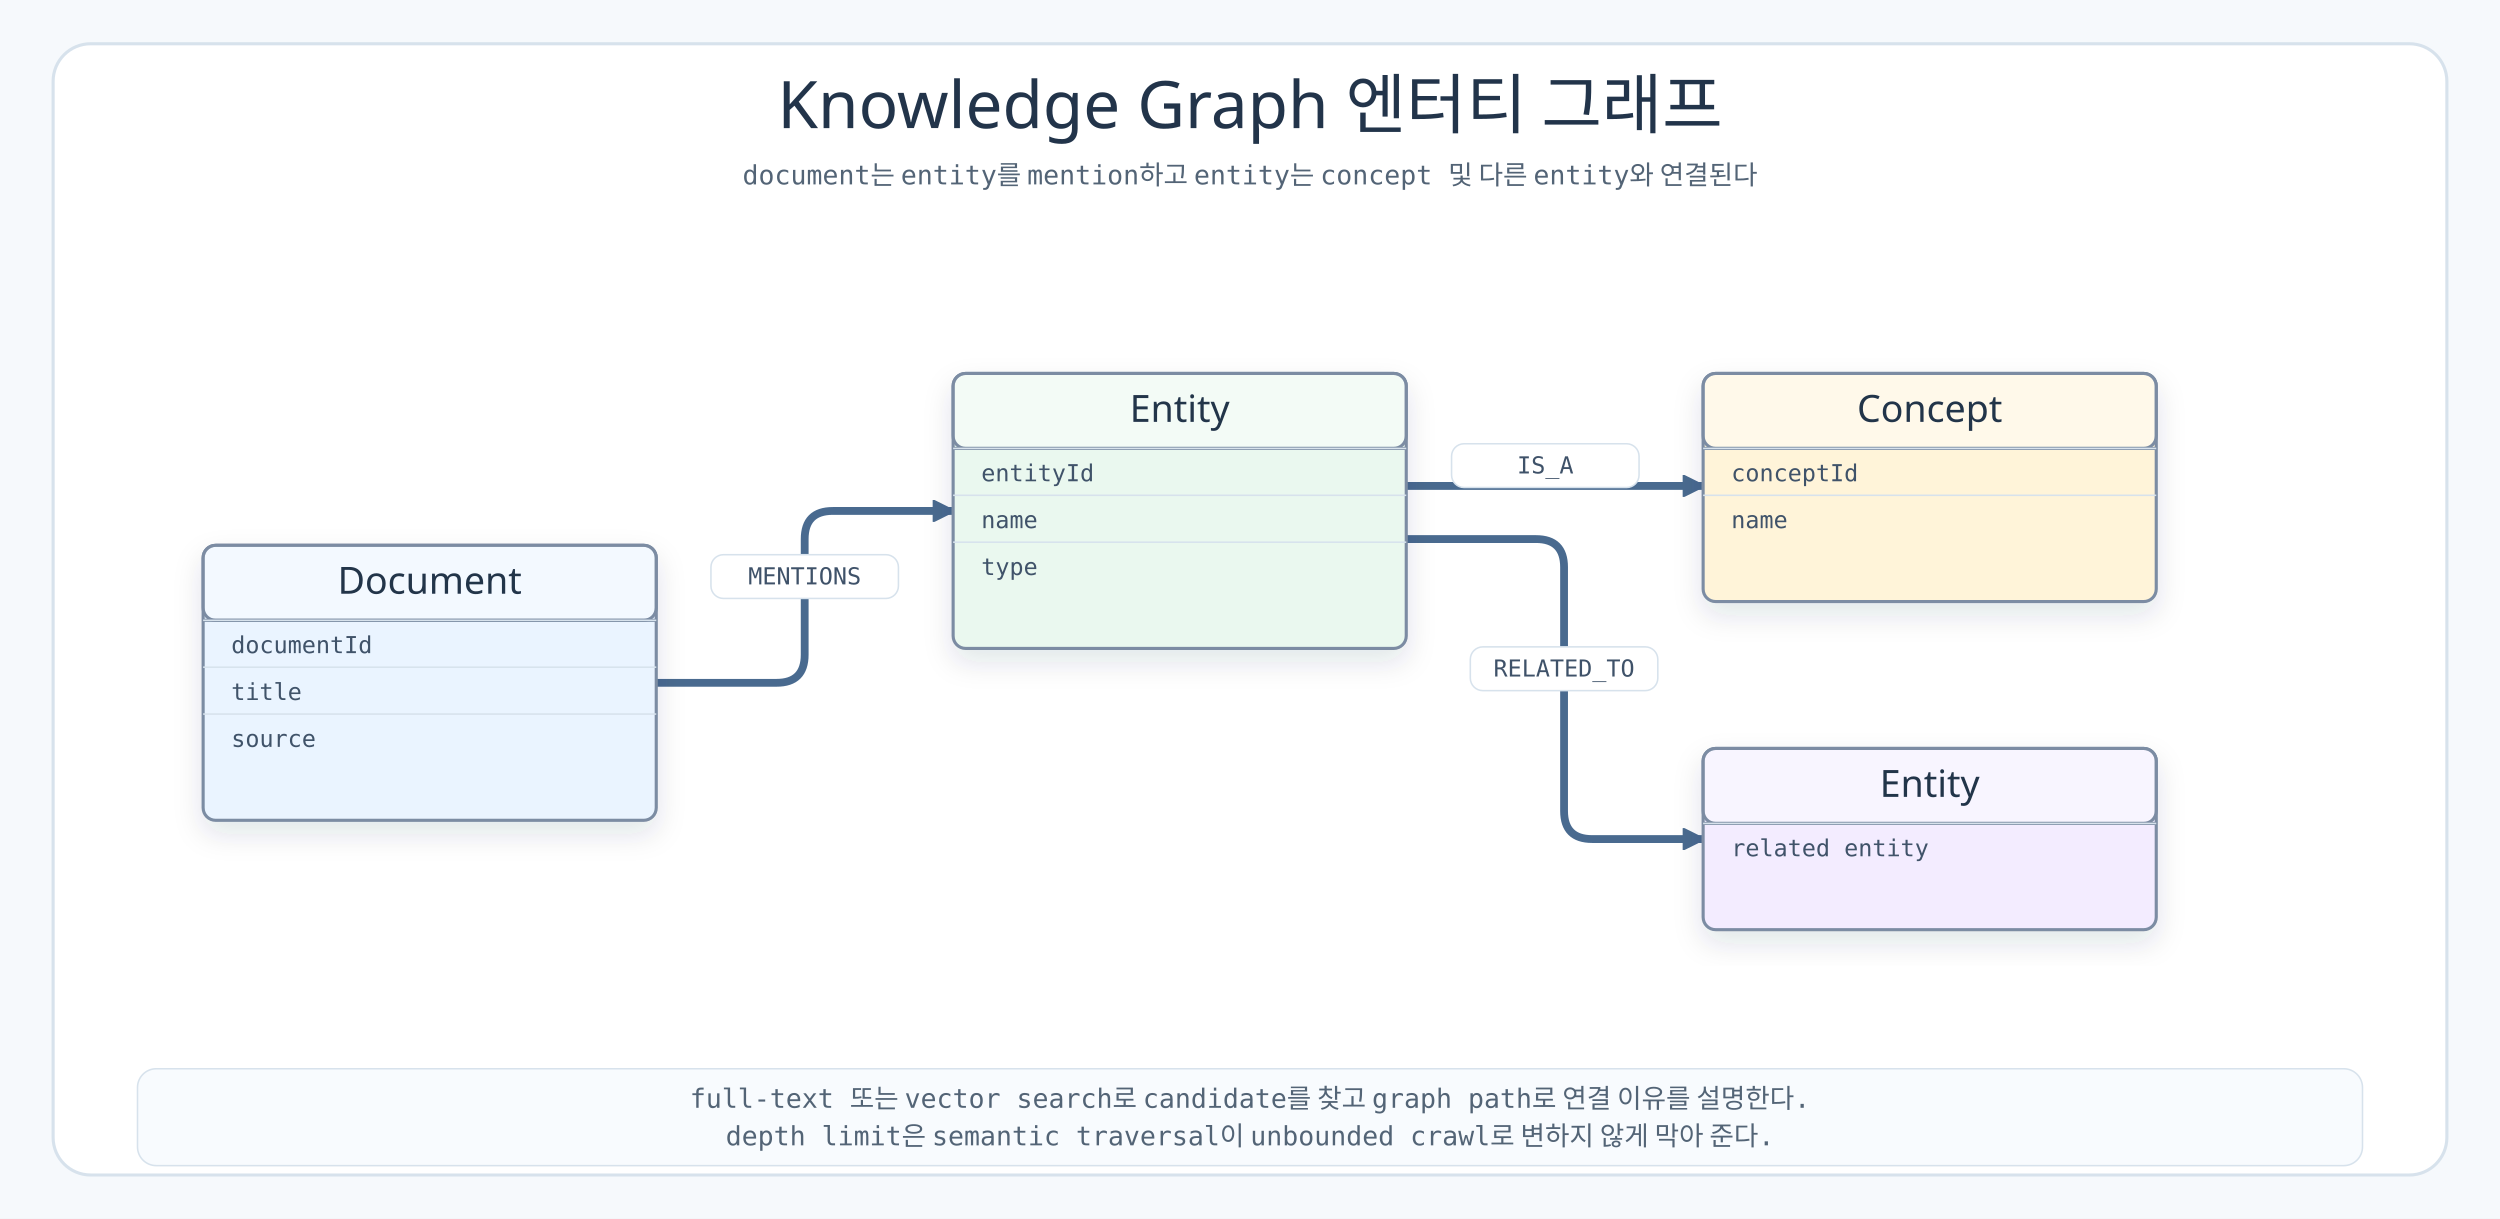
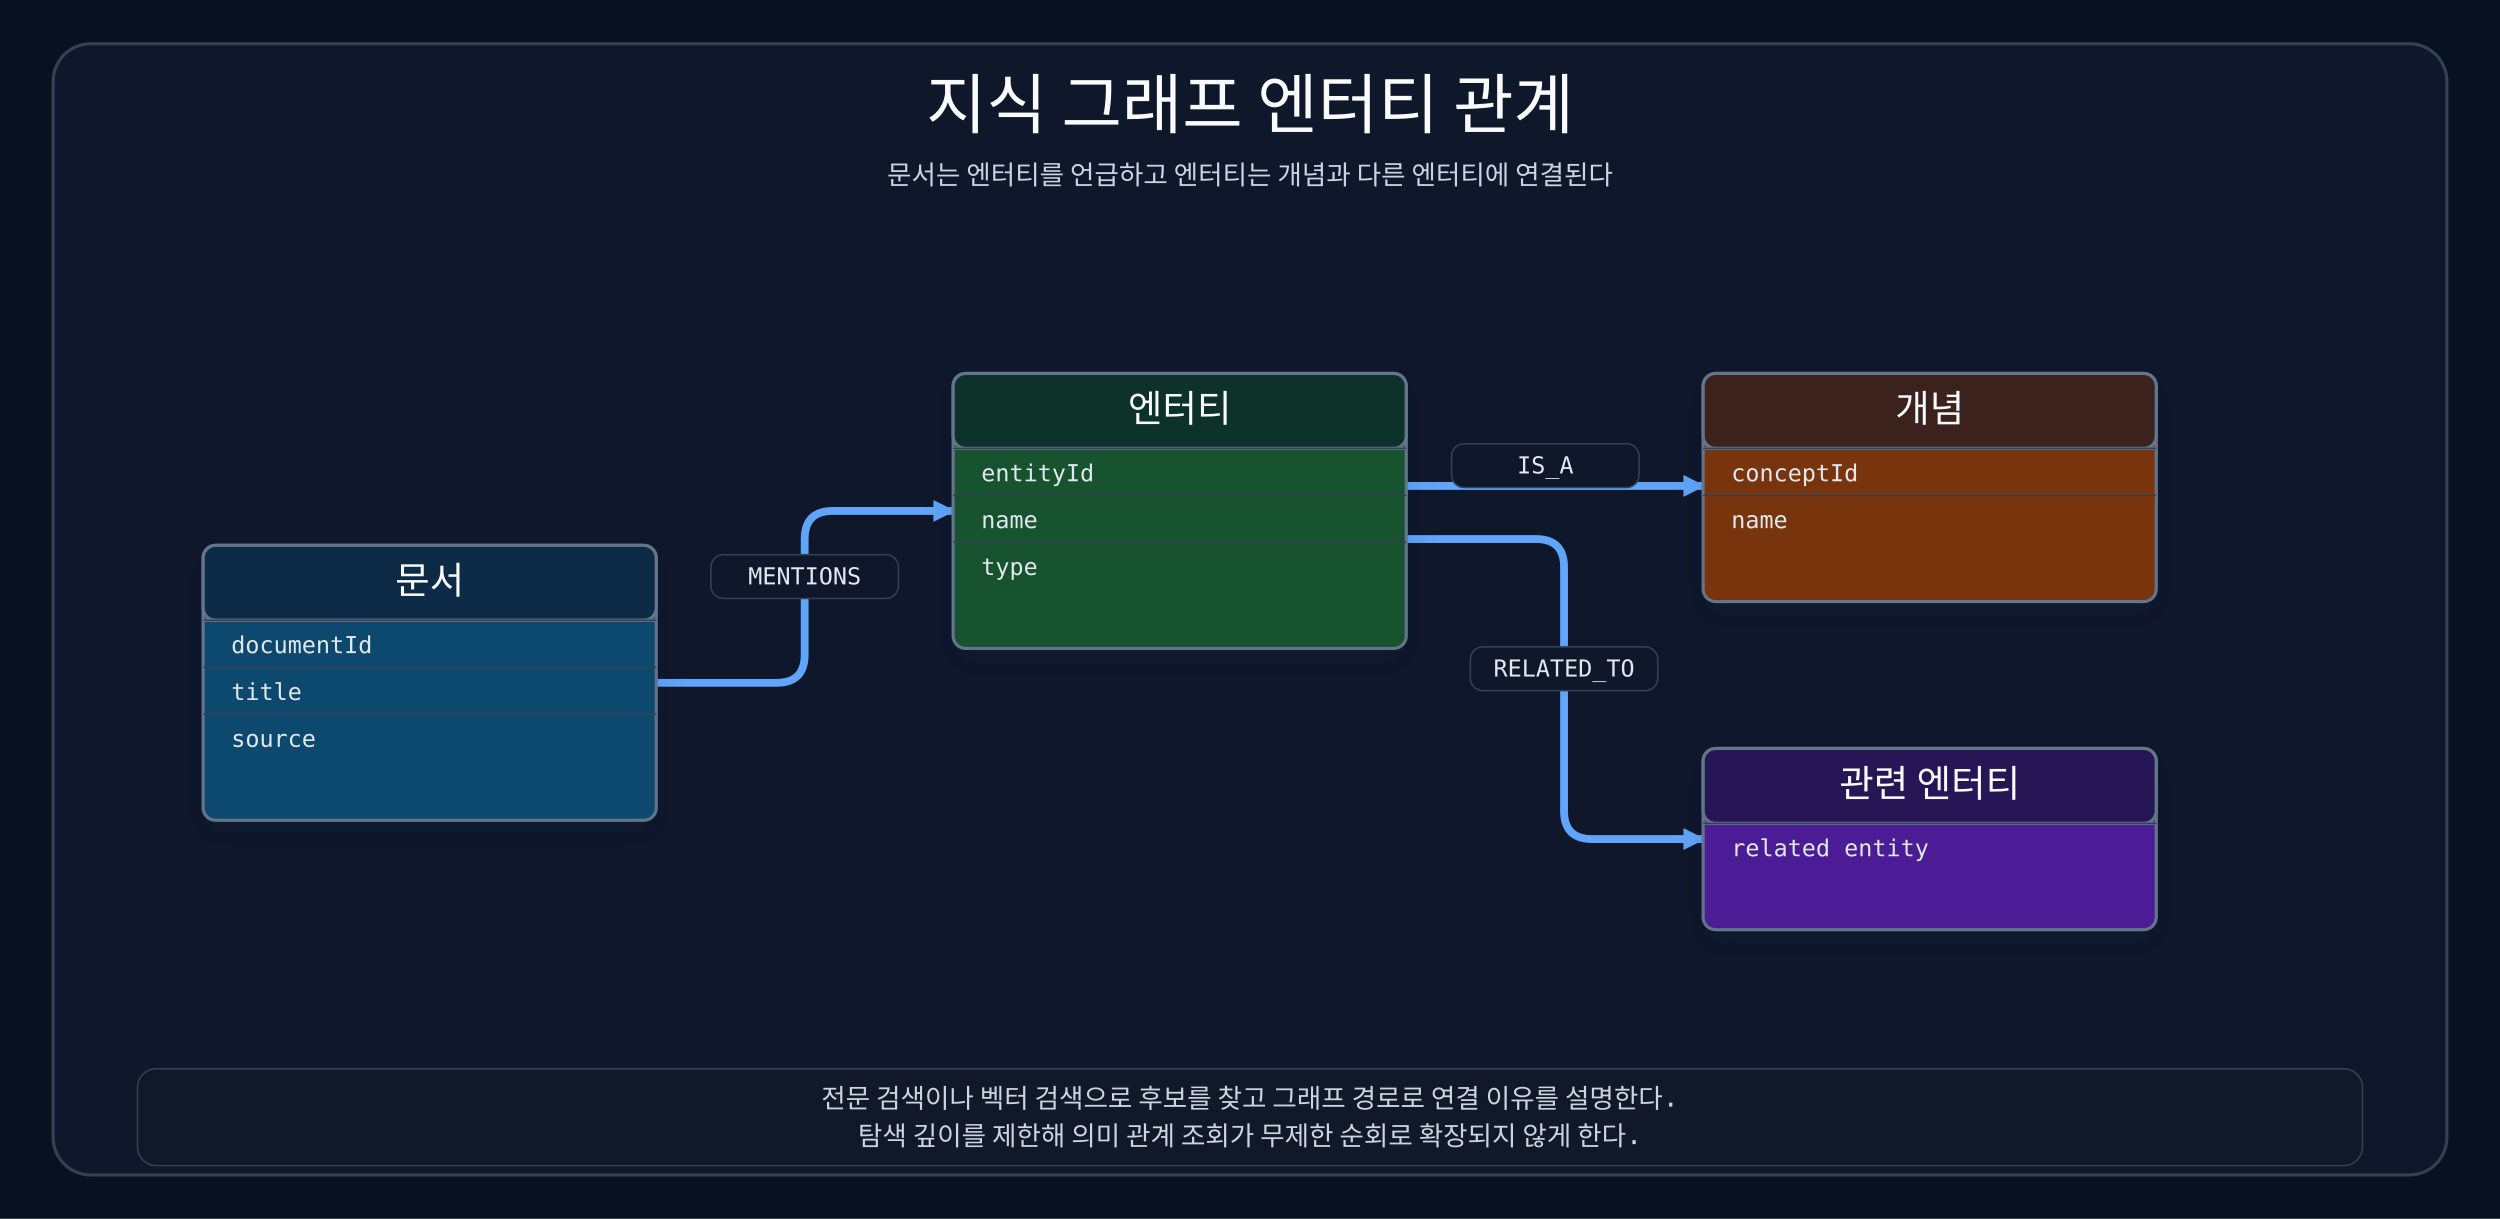
<svg xmlns="http://www.w3.org/2000/svg" width="1600" height="780" viewBox="0 0 1600 780">
  <defs>
-     <marker id="arrow" markerWidth="14" markerHeight="14" refX="13" refY="7" orient="auto" markerUnits="userSpaceOnUse">
-       <path d="M 0 0 L 14 7 L 0 14 Z" fill="#496A8F" stroke="#496A8F" />
+     <marker id="arrow" markerWidth="14" markerHeight="14" refX="9" refY="5" orient="auto" markerUnits="userSpaceOnUse" viewBox="0 0 10 10">
+       <path d="M 0 0 L 10 5 L 0 10 Z" fill="#60A5FA" />
    </marker>
    <filter id="shadow" x="-20%" y="-20%" width="140%" height="140%">
      <feDropShadow dx="0" dy="8" stdDeviation="9" flood-color="#22344A" flood-opacity="0.12" />
    </filter>
    <style>
-     .canvas{fill:#F6F9FC}.frame{fill:#FFFFFF;stroke:#D7E2EC;stroke-width:2}
-     .title{font-family:"goorm Sans","Architects Daughter","Comic Sans MS",sans-serif;font-size:42px;fill:#22344A;font-weight:400}
-     .subtitle,.footer,.axis{font-family:"goorm Sans Code","goorm Sans","Comic Mono","Comic Sans MS",monospace;font-size:17px;fill:#536476;font-weight:400}
-     .nodeTitle,.participant{font-family:"goorm Sans","Architects Daughter","Comic Sans MS",sans-serif;font-size:24px;fill:#22344A;font-weight:400}
-     .nodeBody,.labelText,.num{font-family:"goorm Sans Code","goorm Sans","Comic Mono","Comic Sans MS",monospace;font-size:16px;fill:#3F5269;font-weight:400}
-     .tableTitle{font-family:"goorm Sans","Architects Daughter","Comic Sans MS",sans-serif;font-size:24px;fill:#22344A;font-weight:400}
-     .tableField,.edgeLabel{font-family:"goorm Sans Code","goorm Sans","Comic Mono","Comic Sans MS",monospace;font-size:15px;fill:#3F5269;font-weight:400}
-     .edge{fill:none;stroke:#496A8F;stroke-width:5;stroke-linecap:round;stroke-linejoin:round;marker-end:url(#arrow)}
-     .bus{fill:none;stroke:#496A8F;stroke-width:5;stroke-linecap:round;stroke-linejoin:round}
-     .lifeline{stroke:#91A6BD;stroke-width:2;stroke-dasharray:8 8}
+     .canvas{fill:#07111F}.frame{fill:#0F172A;stroke:#334155;stroke-width:2}
+     .title{font-family:"goorm Sans","Architects Daughter","Comic Sans MS",sans-serif;font-size:42px;fill:#F8FAFC;font-weight:400}
+     .subtitle,.footer,.axis{font-family:"goorm Sans Code","goorm Sans","Comic Mono","Comic Sans MS",monospace;font-size:17px;fill:#CBD5E1;font-weight:400}
+     .nodeTitle,.participant{font-family:"goorm Sans","Architects Daughter","Comic Sans MS",sans-serif;font-size:24px;fill:#F8FAFC;font-weight:400}
+     .nodeBody,.labelText,.num{font-family:"goorm Sans Code","goorm Sans","Comic Mono","Comic Sans MS",monospace;font-size:16px;fill:#E2E8F0;font-weight:400}
+     .tableTitle{font-family:"goorm Sans","Architects Daughter","Comic Sans MS",sans-serif;font-size:24px;fill:#F8FAFC;font-weight:400}
+     .tableField,.edgeLabel{font-family:"goorm Sans Code","goorm Sans","Comic Mono","Comic Sans MS",monospace;font-size:15px;fill:#E2E8F0;font-weight:400}
+     .edge{fill:none;stroke:#60A5FA;stroke-width:5;stroke-linecap:round;stroke-linejoin:round;marker-end:url(#arrow)}
+     .bus{fill:none;stroke:#60A5FA;stroke-width:5;stroke-linecap:round;stroke-linejoin:round}
+     .lifeline{stroke:#64748B;stroke-width:2;stroke-dasharray:8 8}
    g[id]{filter:url(#shadow)}
  </style>
  </defs>
  <rect class="canvas" width="1600" height="780" />
  <rect class="frame" x="34" y="28" width="1532" height="724" rx="24" />
-   <text class="title" x="800" y="82" text-anchor="middle">Knowledge Graph 엔터티 그래프</text>
-   <text class="subtitle" x="800" y="118" text-anchor="middle">document는 entity를 mention하고 entity는 concept 및 다른 entity와 연결된다</text>
+   <text class="title" x="800" y="82" text-anchor="middle">지식 그래프 엔터티 관계</text>
+   <text class="subtitle" x="800" y="118" text-anchor="middle">문서는 엔터티를 언급하고 엔터티는 개념과 다른 엔터티에 연결된다</text>
  <g>
    <path class="edge" data-connector="document-to-entity" d="M420 437 L497 437 Q515 437 515 419 L515 345 Q515 327 533 327 L610 327" />
-     <rect x="455" y="355" width="120" height="28" rx="8" fill="#FFFFFF" stroke="#D7E2EC" />
+     <rect x="455" y="355" width="120" height="28" rx="8" fill="#0F172A" stroke="#334155" />
    <text class="edgeLabel" x="515" y="374" text-anchor="middle">MENTIONS</text>
  </g>
  <g>
    <path class="edge" data-connector="entity-to-concept" d="M900 311 L1090 311" />
-     <rect x="929" y="284" width="120" height="28" rx="8" fill="#FFFFFF" stroke="#D7E2EC" />
+     <rect x="929" y="284" width="120" height="28" rx="8" fill="#0F172A" stroke="#334155" />
    <text class="edgeLabel" x="989" y="303" text-anchor="middle">IS_A</text>
  </g>
  <g>
    <path class="edge" data-connector="entity-to-related" d="M900 345 L983 345 Q1001 345 1001 363 L1001 519 Q1001 537 1019 537 L1090 537" />
-     <rect x="941" y="414" width="120" height="28" rx="8" fill="#FFFFFF" stroke="#D7E2EC" />
+     <rect x="941" y="414" width="120" height="28" rx="8" fill="#0F172A" stroke="#334155" />
    <text class="edgeLabel" x="1001" y="433" text-anchor="middle">RELATED_TO</text>
  </g>
  <g id="document">
-     <rect x="130" y="349" width="290" height="176" rx="8" fill="#EAF4FF" stroke="#7B8CA3" stroke-width="2" />
-     <rect x="130" y="349" width="290" height="48" rx="8" fill="#FFFFFF" fill-opacity="0.45" stroke="#7B8CA3" stroke-width="2" />
-     <line x1="130" y1="397" x2="420" y2="397" stroke="#7B8CA3" stroke-width="2" />
-     <text class="tableTitle" x="275" y="380" text-anchor="middle">Document</text>
-     <line x1="130" y1="397" x2="420" y2="397" stroke="#D7E2EC" />
+     <rect x="130" y="349" width="290" height="176" rx="8" fill="#0C4A6E" stroke="#64748B" stroke-width="2" />
+     <rect x="130" y="349" width="290" height="48" rx="8" fill="#0F172A" fill-opacity="0.58" stroke="#64748B" stroke-width="2" />
+     <line x1="130" y1="397" x2="420" y2="397" stroke="#64748B" stroke-width="2" />
+     <text class="tableTitle" x="275" y="380" text-anchor="middle">문서</text>
+     <line x1="130" y1="397" x2="420" y2="397" stroke="#334155" />
    <text class="tableField" x="148" y="418">documentId</text>
-     <line x1="130" y1="427" x2="420" y2="427" stroke="#D7E2EC" />
+     <line x1="130" y1="427" x2="420" y2="427" stroke="#334155" />
    <text class="tableField" x="148" y="448">title</text>
-     <line x1="130" y1="457" x2="420" y2="457" stroke="#D7E2EC" />
+     <line x1="130" y1="457" x2="420" y2="457" stroke="#334155" />
    <text class="tableField" x="148" y="478">source</text>
  </g>
  <g id="entity">
-     <rect x="610" y="239" width="290" height="176" rx="8" fill="#EAF8EF" stroke="#7B8CA3" stroke-width="2" />
-     <rect x="610" y="239" width="290" height="48" rx="8" fill="#FFFFFF" fill-opacity="0.45" stroke="#7B8CA3" stroke-width="2" />
-     <line x1="610" y1="287" x2="900" y2="287" stroke="#7B8CA3" stroke-width="2" />
-     <text class="tableTitle" x="755" y="270" text-anchor="middle">Entity</text>
-     <line x1="610" y1="287" x2="900" y2="287" stroke="#D7E2EC" />
+     <rect x="610" y="239" width="290" height="176" rx="8" fill="#14532D" stroke="#64748B" stroke-width="2" />
+     <rect x="610" y="239" width="290" height="48" rx="8" fill="#0F172A" fill-opacity="0.58" stroke="#64748B" stroke-width="2" />
+     <line x1="610" y1="287" x2="900" y2="287" stroke="#64748B" stroke-width="2" />
+     <text class="tableTitle" x="755" y="270" text-anchor="middle">엔터티</text>
+     <line x1="610" y1="287" x2="900" y2="287" stroke="#334155" />
    <text class="tableField" x="628" y="308">entityId</text>
-     <line x1="610" y1="317" x2="900" y2="317" stroke="#D7E2EC" />
+     <line x1="610" y1="317" x2="900" y2="317" stroke="#334155" />
    <text class="tableField" x="628" y="338">name</text>
-     <line x1="610" y1="347" x2="900" y2="347" stroke="#D7E2EC" />
+     <line x1="610" y1="347" x2="900" y2="347" stroke="#334155" />
    <text class="tableField" x="628" y="368">type</text>
  </g>
  <g id="concept">
-     <rect x="1090" y="239" width="290" height="146" rx="8" fill="#FFF4D9" stroke="#7B8CA3" stroke-width="2" />
-     <rect x="1090" y="239" width="290" height="48" rx="8" fill="#FFFFFF" fill-opacity="0.45" stroke="#7B8CA3" stroke-width="2" />
-     <line x1="1090" y1="287" x2="1380" y2="287" stroke="#7B8CA3" stroke-width="2" />
-     <text class="tableTitle" x="1235" y="270" text-anchor="middle">Concept</text>
-     <line x1="1090" y1="287" x2="1380" y2="287" stroke="#D7E2EC" />
+     <rect x="1090" y="239" width="290" height="146" rx="8" fill="#78350F" stroke="#64748B" stroke-width="2" />
+     <rect x="1090" y="239" width="290" height="48" rx="8" fill="#0F172A" fill-opacity="0.58" stroke="#64748B" stroke-width="2" />
+     <line x1="1090" y1="287" x2="1380" y2="287" stroke="#64748B" stroke-width="2" />
+     <text class="tableTitle" x="1235" y="270" text-anchor="middle">개념</text>
+     <line x1="1090" y1="287" x2="1380" y2="287" stroke="#334155" />
    <text class="tableField" x="1108" y="308">conceptId</text>
-     <line x1="1090" y1="317" x2="1380" y2="317" stroke="#D7E2EC" />
+     <line x1="1090" y1="317" x2="1380" y2="317" stroke="#334155" />
    <text class="tableField" x="1108" y="338">name</text>
  </g>
  <g id="related">
-     <rect x="1090" y="479" width="290" height="116" rx="8" fill="#F3ECFF" stroke="#7B8CA3" stroke-width="2" />
-     <rect x="1090" y="479" width="290" height="48" rx="8" fill="#FFFFFF" fill-opacity="0.45" stroke="#7B8CA3" stroke-width="2" />
-     <line x1="1090" y1="527" x2="1380" y2="527" stroke="#7B8CA3" stroke-width="2" />
-     <text class="tableTitle" x="1235" y="510" text-anchor="middle">Entity</text>
-     <line x1="1090" y1="527" x2="1380" y2="527" stroke="#D7E2EC" />
+     <rect x="1090" y="479" width="290" height="116" rx="8" fill="#4C1D95" stroke="#64748B" stroke-width="2" />
+     <rect x="1090" y="479" width="290" height="48" rx="8" fill="#0F172A" fill-opacity="0.58" stroke="#64748B" stroke-width="2" />
+     <line x1="1090" y1="527" x2="1380" y2="527" stroke="#64748B" stroke-width="2" />
+     <text class="tableTitle" x="1235" y="510" text-anchor="middle">관련 엔터티</text>
+     <line x1="1090" y1="527" x2="1380" y2="527" stroke="#334155" />
    <text class="tableField" x="1108" y="548">related entity</text>
  </g>
-   <rect x="88" y="684" width="1424" height="62" rx="12" fill="#F8FBFE" stroke="#D7E2EC" />
-   <text class="footer" x="800" y="709" text-anchor="middle">full-text 또는 vector search로 candidate를 찾고 graph path로 연결 이유를 설명한다.</text>
-   <text class="footer" x="800" y="733" text-anchor="middle">depth limit은 semantic traversal이 unbounded crawl로 변하지 않게 막아 준다.</text>
+   <rect x="88" y="684" width="1424" height="62" rx="12" fill="#111827" stroke="#334155" />
+   <text class="footer" x="800" y="709" text-anchor="middle">전문 검색이나 벡터 검색으로 후보를 찾고 그래프 경로로 연결 이유를 설명한다.</text>
+   <text class="footer" x="800" y="733" text-anchor="middle">탐색 깊이를 제한해 의미 관계 조회가 무제한 순회로 확장되지 않게 한다.</text>
</svg>
